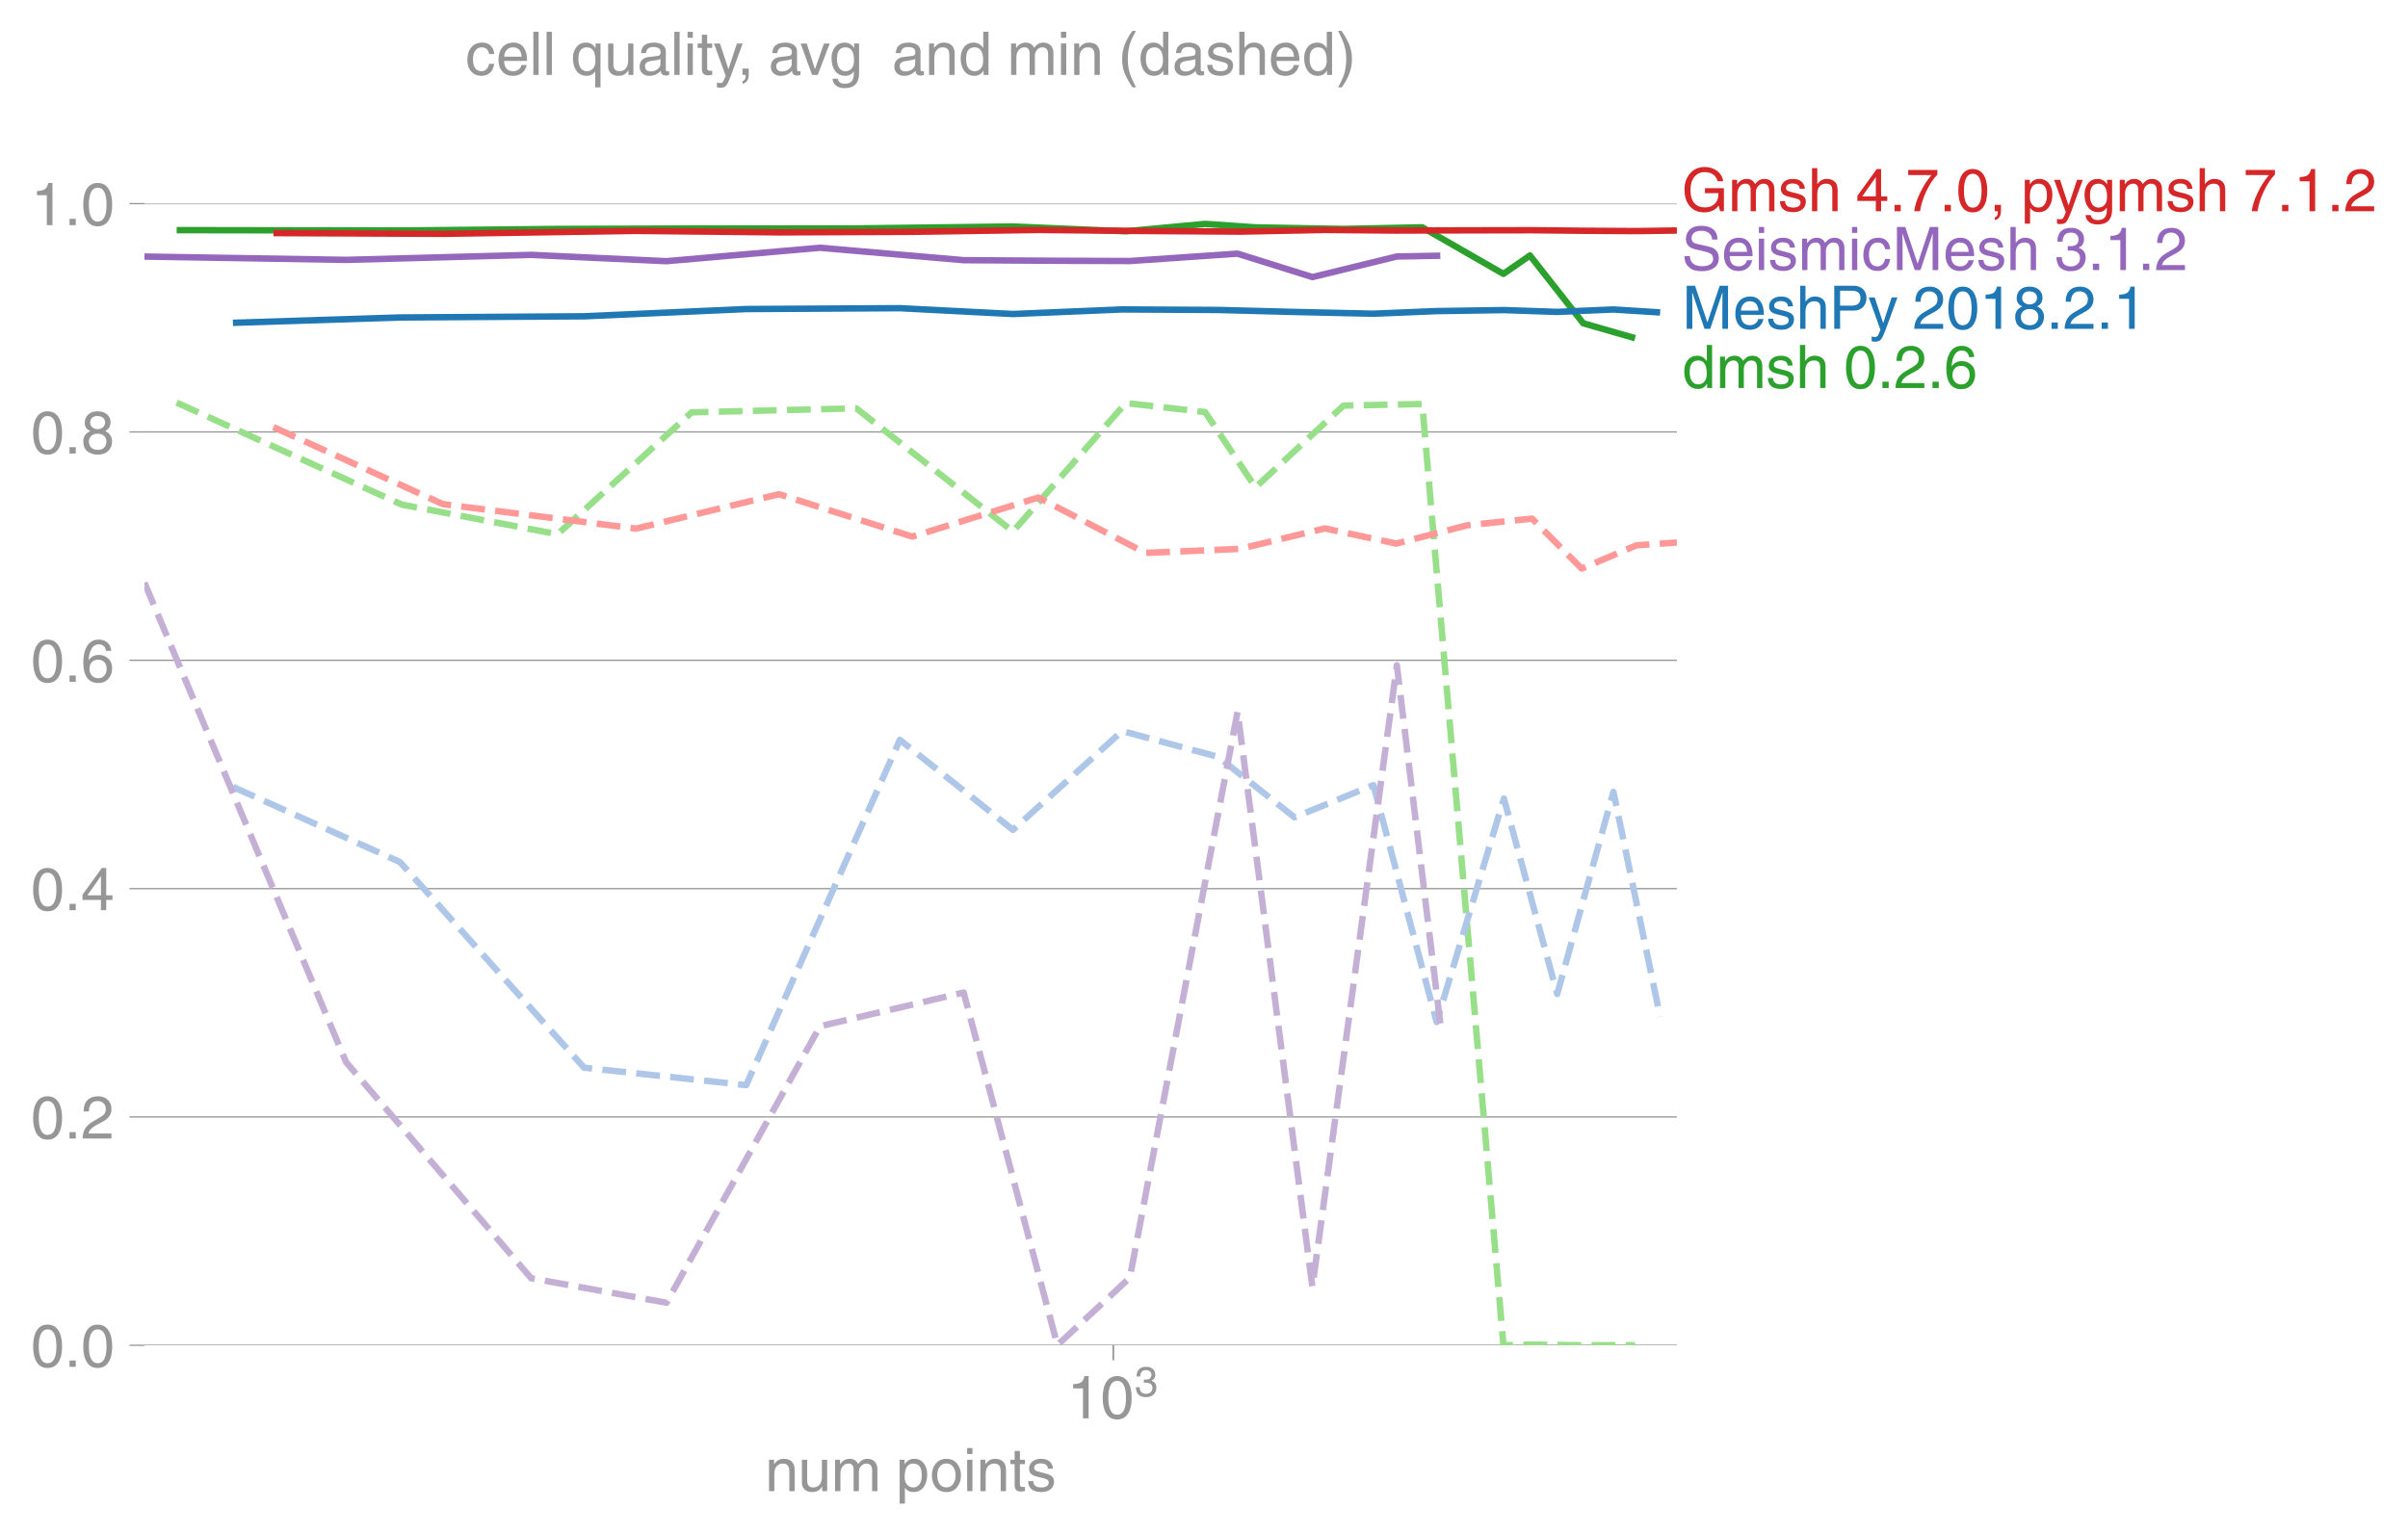
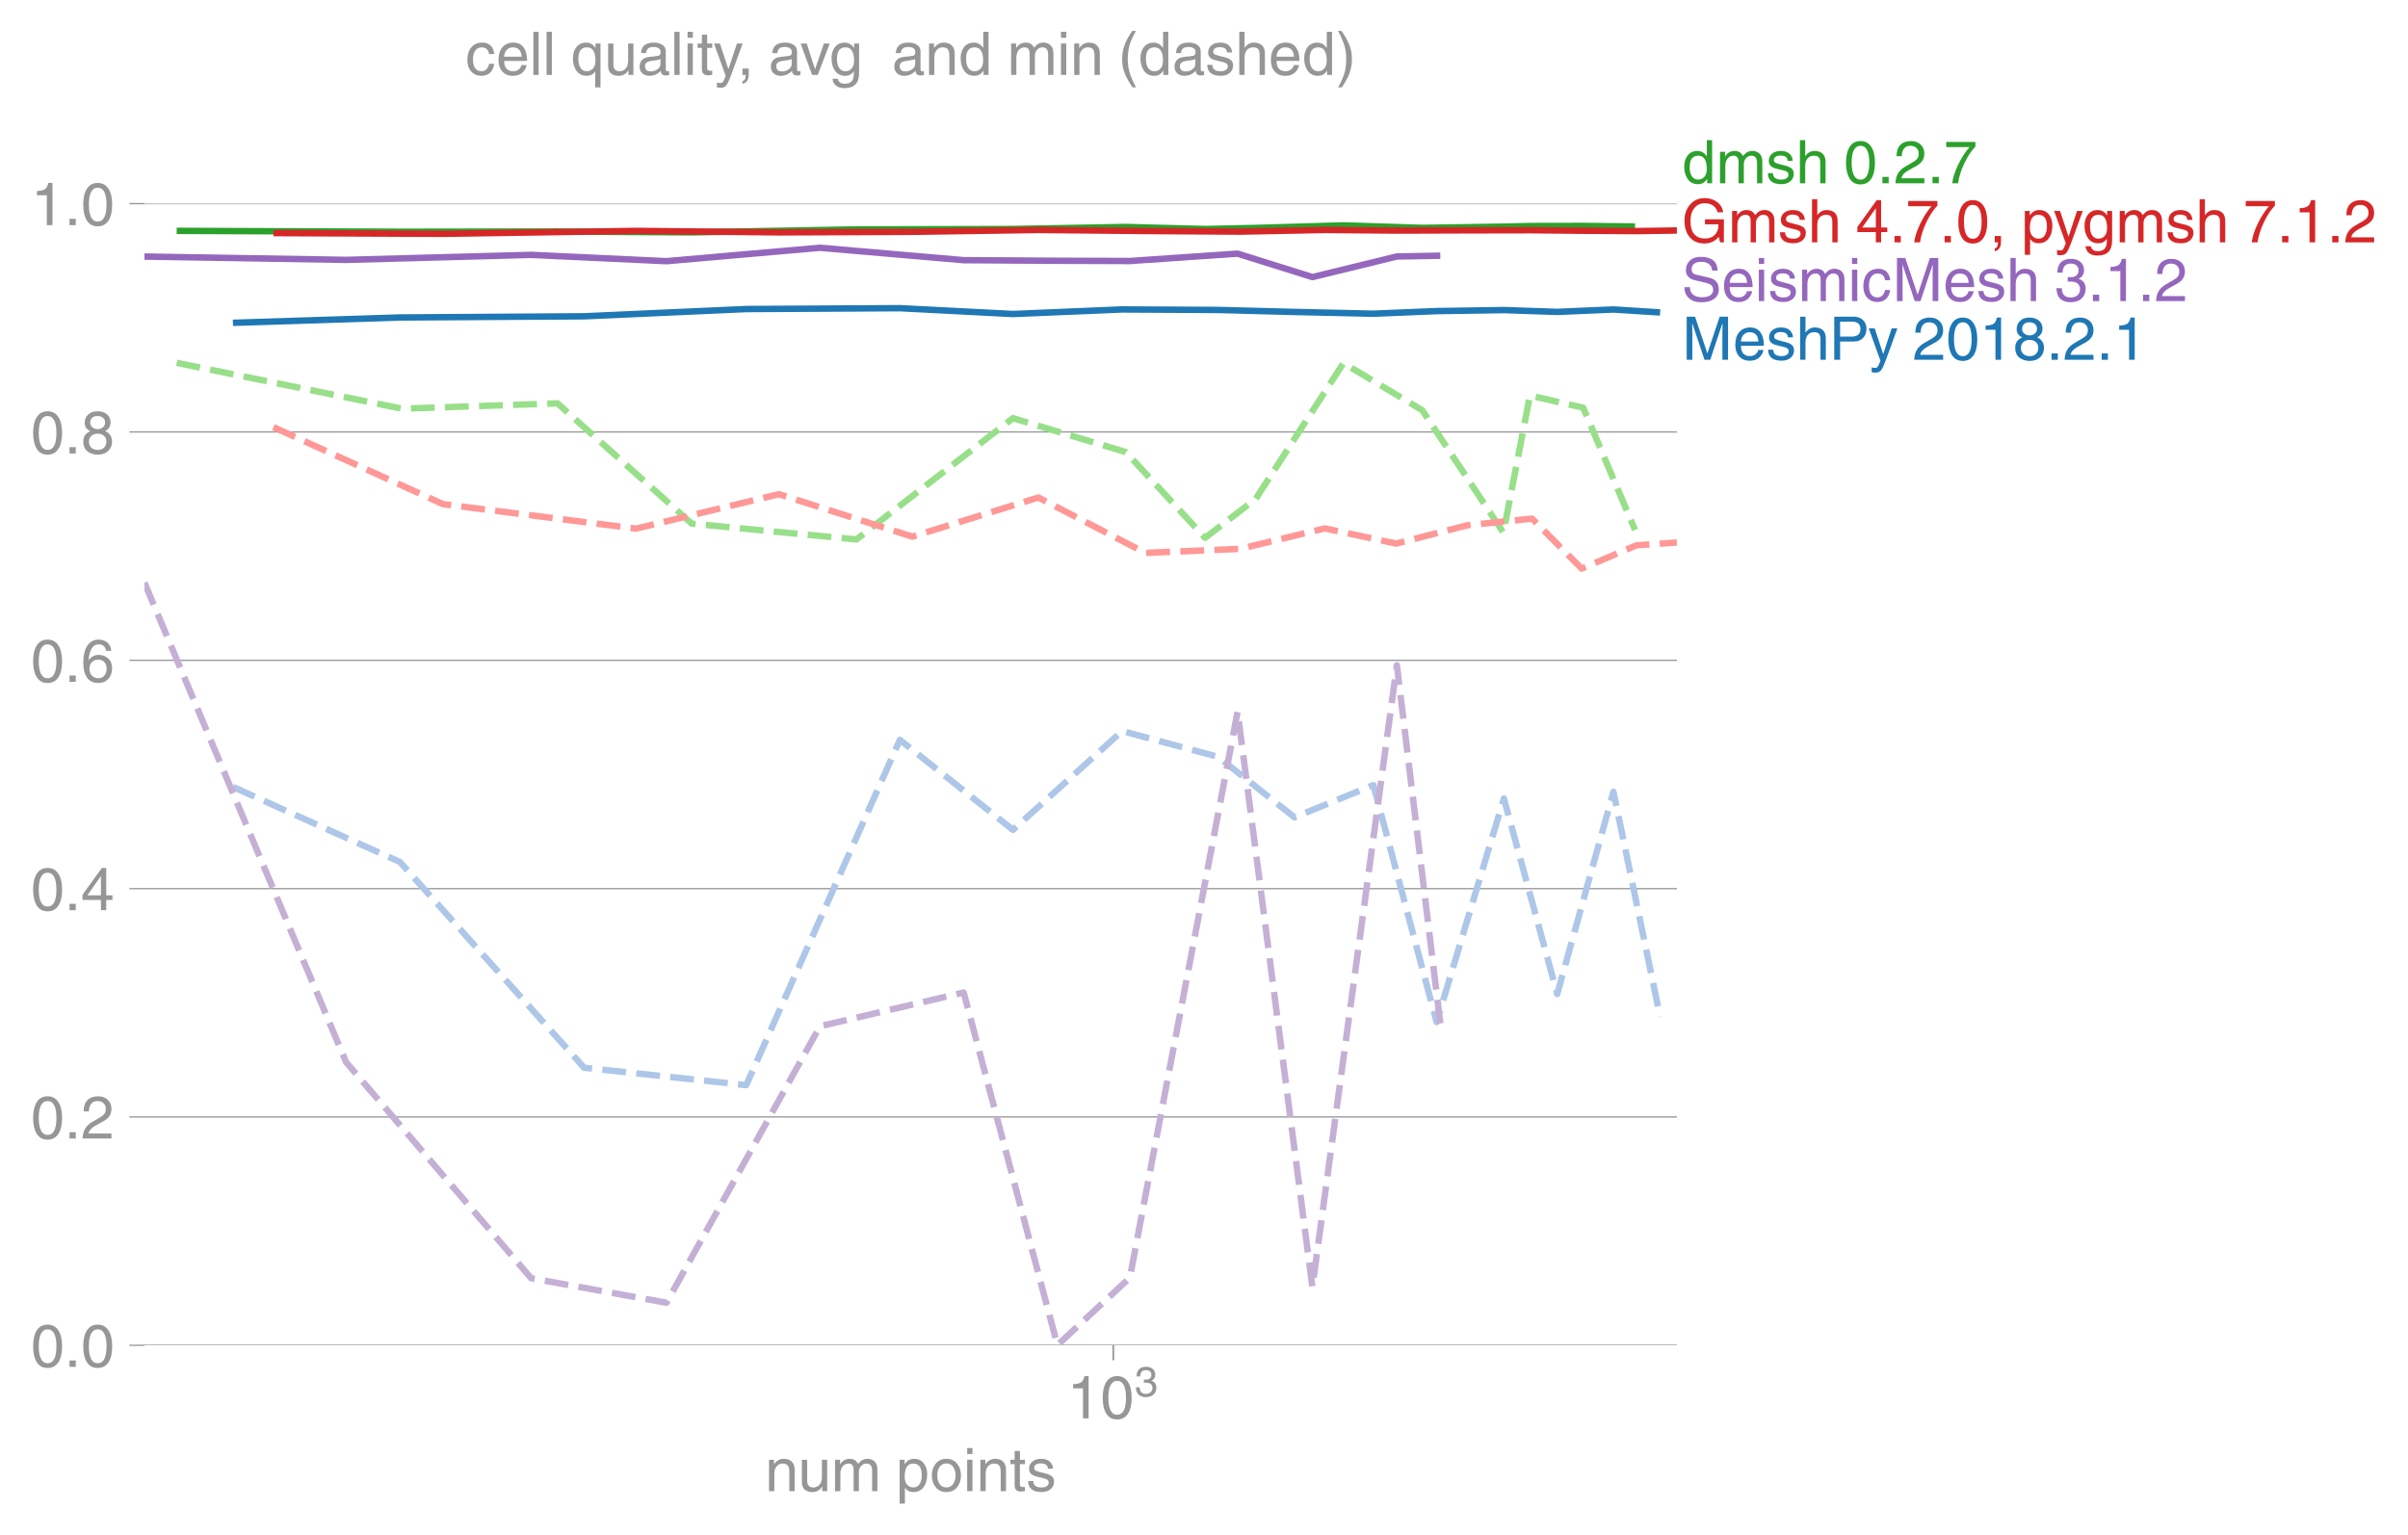
<svg xmlns="http://www.w3.org/2000/svg" xmlns:xlink="http://www.w3.org/1999/xlink" height="476.892" viewBox="0 0 561.156 357.669" width="748.208">
  <defs>
    <style>*{stroke-linecap:butt;stroke-linejoin:round}</style>
  </defs>
  <g id="figure_1">
    <path d="M0 357.67h561.156V0H0z" fill="none" id="patch_1" />
    <g id="axes_1">
      <path d="M33.66 313.574h357.12V47.462H33.66z" fill="none" id="patch_2" />
      <g id="matplotlib.axis_1">
        <g id="xtick_1">
          <g id="line2d_1">
            <defs>
-               <path d="M0 0v3.5" id="m462fd276e3" stroke="#969696" stroke-width=".4" />
-             </defs>
-             <use x="259.445" xlink:href="#m462fd276e3" y="313.574" fill="#969696" stroke="#969696" stroke-width=".4" />
+               <path d="M0 0v3.5" id="m136a9fd274" stroke="#969696" stroke-width=".4" />
+             </defs>
+             <use x="259.445" xlink:href="#m136a9fd274" y="313.574" fill="#969696" stroke="#969696" stroke-width=".4" />
          </g>
          <g transform="matrix(.14 0 0 -.14 248.665 330.623)" fill="#969696" id="text_1">
            <defs>
              <path d="M35.89 0h-9.374v49.906H10.109v6.985q8.594.28 12.782 2.75Q27.094 62.109 29 70.313h6.89z" id="HelveticaWorld-Regular-49" />
              <path d="M42.484 34.188q0 14.109-3.734 21.156-3.734 7.062-10.969 7.062-7.078 0-10.89-7.062-3.797-7.047-3.797-21.157 0-13.671 3.75-20.937Q20.609 6 27.78 6q7.235 0 10.969 7 3.734 7.016 3.734 21.188zm9.422 0q0-17.297-6.25-26.704-6.25-9.39-17.875-9.39-12.062 0-18.062 9.734-6 9.75-6 26.36 0 17.03 6.14 26.578 6.157 9.547 17.922 9.547 11.625 0 17.875-9.5t6.25-26.626z" id="HelveticaWorld-Regular-48" />
              <path d="M22.406 39.984q2.203-.187 4.594-.187 6.203 0 9.781 2.86 3.594 2.859 3.594 8.656 0 4.687-3.344 7.89-3.343 3.203-9.64 3.203-6.985 0-10.235-4.11-3.234-4.093-3.437-10.983h-8.64q0 10.984 5.765 16.984 5.765 6.016 16.937 6.016 9.922 0 15.828-5.11 5.907-5.094 5.907-13.39 0-10.704-9.032-14.5v-.204q11.72-4 11.72-16.406 0-9.906-6.595-16.265-6.593-6.344-18.703-6.344-9.906 0-16.312 5.203Q4.204 8.5 3.422 21.484H12.5q.203-8.109 4-11.797Q20.313 6 27.484 6q6.938 0 11.141 3.86 4.203 3.859 4.203 9.718 0 6.406-4.016 9.672-4 3.266-12.39 3.266-2 0-4.016-.094z" id="HelveticaWorld-Regular-51" />
            </defs>
            <use transform="translate(0 .173)" xlink:href="#HelveticaWorld-Regular-49" />
            <use transform="translate(55.615 .173)" xlink:href="#HelveticaWorld-Regular-48" />
            <use transform="matrix(.7 0 0 .7 112.146 36.781)" xlink:href="#HelveticaWorld-Regular-51" />
          </g>
        </g>
        <g transform="matrix(.14 0 0 -.14 178.293 347.57)" fill="#969696" id="text_2">
          <defs>
            <path d="M49.219 0h-8.844v32.172q0 7.422-2.594 10.578-2.578 3.156-8.578 3.156-5.906 0-9.875-4.5-3.953-4.484-3.953-12.89V0H6.594v52.297h8.297v-7.375h.203q6.203 8.89 15.812 8.89 8.89 0 13.594-4.718 4.719-4.703 4.719-13.5z" id="HelveticaWorld-Regular-110" />
            <path d="M6.11 52.297h8.78V17.578q0-5.765 2.61-8.625Q20.125 6.11 25 6.11q6.781 0 10.594 4.797 3.812 4.813 3.812 12.578v28.813h8.782V0H39.89v7.625l-.188.188q-4.984-9.329-16.61-9.329-7.515 0-12.25 4.094Q6.11 6.688 6.11 14.703z" id="HelveticaWorld-Regular-117" />
            <path d="M6.594 52.297h8.297v-7.375h.203q5.906 8.89 15.812 8.89 9.813 0 13.922-8.5 3.75 4.594 7.266 6.547 3.515 1.953 8.703 1.953 6.781 0 11.484-4.453Q77 44.922 77 36.187V0h-8.781v33.797q0 6.094-2.297 9.094-2.297 3.015-7.422 3.015-5.172 0-8.75-4.203-3.563-4.203-3.563-9.812V0h-8.78v36.188q0 4.53-2.11 7.124-2.094 2.594-6.094 2.594-6.297 0-10.062-4.687-3.766-4.688-3.766-12.703V0H6.594z" id="HelveticaWorld-Regular-109" />
            <path d="M14.984 23.688q0-8.407 4.094-13 4.11-4.579 10.219-4.579 6.687 0 10.39 5.438 3.72 5.453 3.72 14.765 0 10.22-3.563 14.907-3.563 4.687-10.735 4.687-6.984 0-10.562-5.5-3.563-5.5-3.563-16.718zm-8.39 28.609h8.297v-7.375h.203q5.61 8.89 15.625 8.89 10.11 0 15.937-7.359 5.828-7.344 5.828-18.766 0-12.796-5.953-21Q40.578-1.515 29.5-1.515q-9.094 0-13.922 7.032h-.203v-26.22H6.594z" id="HelveticaWorld-Regular-112" />
            <path d="M12.703 26.219q0-8.735 3.953-14.375 3.953-5.64 11.219-5.64 7.531 0 11.438 5.905 3.906 5.907 3.906 14.11 0 8.297-3.907 14.078-3.906 5.797-11.437 5.797-6.969 0-11.078-5.453-4.094-5.438-4.094-14.422zm-8.984 0q0 11.672 6.484 19.625 6.5 7.968 17.672 7.968 11.438 0 17.875-8.062 6.453-8.047 6.453-19.531 0-11.516-6.406-19.625-6.39-8.11-17.922-8.11-11.078 0-17.625 7.86-6.531 7.86-6.531 19.875z" id="HelveticaWorld-Regular-111" />
            <path d="M6.594 61.813v9.968h8.781v-9.969zM15.375 0H6.594v52.297h8.781z" id="HelveticaWorld-Regular-105" />
            <path d="M17.188 45.016V10.984q0-2 1.093-3.046 1.11-1.047 3.938-1.047h3.375V0Q20.797-.688 19-.688q-5.516 0-8.063 2.641-2.53 2.64-2.53 8.547v34.516H1.311v7.28h7.094v14.595h8.781V52.297h8.407v-7.281z" id="HelveticaWorld-Regular-116" />
            <path d="M36.078 37.406q-.187 4.688-3.344 6.735-3.14 2.047-9.047 2.047-4.296 0-7.359-1.907-3.047-1.89-3.047-5.468 0-2.829 1.797-4.172 1.813-1.344 7.828-2.86l8.688-2.187q7.906-2 11.297-5.11 3.406-3.093 3.406-8.656 0-7.719-5.64-12.531-5.641-4.813-15.063-4.813-11 0-16.64 4.563-5.626 4.578-5.735 13.75h8.5q.203-5.422 3.594-8.063 3.39-2.625 10.171-2.625 5.516 0 8.766 2.188 3.25 2.203 3.25 6.11 0 2.78-2.11 4.437-2.093 1.672-8.296 3.078l-10.203 2.5q-6.203 1.562-9.157 4.656-2.953 3.094-2.953 8.031 0 7.72 5.516 12.203 5.531 4.5 14.406 4.5 9.485 0 14.531-4.624 5.047-4.61 5.344-11.782z" id="HelveticaWorld-Regular-115" />
          </defs>
          <use xlink:href="#HelveticaWorld-Regular-110" />
          <use x="55.176" xlink:href="#HelveticaWorld-Regular-117" />
          <use x="109.961" xlink:href="#HelveticaWorld-Regular-109" />
          <use x="192.969" xlink:href="#HelveticaWorld-Regular-32" />
          <use x="217.383" xlink:href="#HelveticaWorld-Regular-112" />
          <use x="273.877" xlink:href="#HelveticaWorld-Regular-111" />
          <use x="329.785" xlink:href="#HelveticaWorld-Regular-105" />
          <use x="351.807" xlink:href="#HelveticaWorld-Regular-110" />
          <use x="406.982" xlink:href="#HelveticaWorld-Regular-116" />
          <use x="434.668" xlink:href="#HelveticaWorld-Regular-115" />
        </g>
      </g>
      <g id="matplotlib.axis_2">
        <g id="ytick_1">
-           <path clip-path="url(#p34ec6ad4a7)" d="M33.66 313.574h357.12" fill="none" stroke="#969696" stroke-linecap="square" stroke-width=".3" id="line2d_2" />
+           <path clip-path="url(#p285c9eb920)" d="M33.66 313.574h357.12" fill="none" stroke="#969696" stroke-linecap="square" stroke-width=".3" id="line2d_2" />
          <g id="line2d_3">
            <defs>
-               <path d="M0 0h-3.5" id="m137258bbb6" stroke="#969696" stroke-width=".3" />
-             </defs>
-             <use x="33.66" xlink:href="#m137258bbb6" y="313.574" fill="#969696" stroke="#969696" stroke-width=".3" />
+               <path d="M0 0h-3.5" id="meebd06eccc" stroke="#969696" stroke-width=".3" />
+             </defs>
+             <use x="33.66" xlink:href="#meebd06eccc" y="313.574" fill="#969696" stroke="#969696" stroke-width=".3" />
          </g>
          <g transform="matrix(.14 0 0 -.14 7.2 318.598)" fill="#969696" id="text_3">
            <defs>
              <path d="M19.094 0H8.687v10.594h10.407z" id="HelveticaWorld-Regular-46" />
            </defs>
            <use xlink:href="#HelveticaWorld-Regular-48" />
            <use x="55.615" xlink:href="#HelveticaWorld-Regular-46" />
            <use x="83.398" xlink:href="#HelveticaWorld-Regular-48" />
          </g>
        </g>
        <g id="ytick_2">
-           <path clip-path="url(#p34ec6ad4a7)" d="M33.66 260.351h357.12" fill="none" stroke="#969696" stroke-linecap="square" stroke-width=".3" id="line2d_4" />
-           <use x="33.66" xlink:href="#m137258bbb6" y="260.351" fill="#969696" stroke="#969696" stroke-width=".3" id="line2d_5" />
+           <path clip-path="url(#p285c9eb920)" d="M33.66 260.351h357.12" fill="none" stroke="#969696" stroke-linecap="square" stroke-width=".3" id="line2d_4" />
+           <use x="33.66" xlink:href="#meebd06eccc" y="260.351" fill="#969696" stroke="#969696" stroke-width=".3" id="line2d_5" />
          <g transform="matrix(.14 0 0 -.14 7.2 265.376)" fill="#969696" id="text_4">
            <defs>
              <path d="M4.39 45.125q0 12.39 6.391 18.781 6.406 6.407 17.938 6.407 9.656 0 15.812-5.86 6.157-5.86 6.157-15.14 0-7.22-3.547-12.188-3.532-4.953-10.422-8.703l-12.11-6.64Q13.922 15.921 12.5 8.296h38.188V0H2.593q.39 9.906 4.297 16.5 3.906 6.594 12.203 11.375l12.593 7.328q5.032 2.89 7.329 5.984 2.297 3.094 2.297 8.516 0 5.375-3.766 9.031-3.75 3.672-10.156 3.672-7.078 0-10.594-4.672-3.516-4.656-3.61-12.609z" id="HelveticaWorld-Regular-50" />
            </defs>
            <use xlink:href="#HelveticaWorld-Regular-48" />
            <use x="55.615" xlink:href="#HelveticaWorld-Regular-46" />
            <use x="83.398" xlink:href="#HelveticaWorld-Regular-50" />
          </g>
        </g>
        <g id="ytick_3">
-           <path clip-path="url(#p34ec6ad4a7)" d="M33.66 207.129h357.12" fill="none" stroke="#969696" stroke-linecap="square" stroke-width=".3" id="line2d_6" />
-           <use x="33.66" xlink:href="#m137258bbb6" y="207.129" fill="#969696" stroke="#969696" stroke-width=".3" id="line2d_7" />
+           <path clip-path="url(#p285c9eb920)" d="M33.66 207.129h357.12" fill="none" stroke="#969696" stroke-linecap="square" stroke-width=".3" id="line2d_6" />
+           <use x="33.66" xlink:href="#meebd06eccc" y="207.129" fill="#969696" stroke="#969696" stroke-width=".3" id="line2d_7" />
          <g transform="matrix(.14 0 0 -.14 7.2 212.153)" fill="#969696" id="text_5">
            <defs>
              <path d="M10.594 24.703h22.61v31.89h-.188zM42 17.093V0h-8.797v17.094H2.484v8.593L34.72 70.314H42v-45.61h10.297v-7.61z" id="HelveticaWorld-Regular-52" />
            </defs>
            <use xlink:href="#HelveticaWorld-Regular-48" />
            <use x="55.615" xlink:href="#HelveticaWorld-Regular-46" />
            <use x="83.398" xlink:href="#HelveticaWorld-Regular-52" />
          </g>
        </g>
        <g id="ytick_4">
-           <path clip-path="url(#p34ec6ad4a7)" d="M33.66 153.906h357.12" fill="none" stroke="#969696" stroke-linecap="square" stroke-width=".3" id="line2d_8" />
-           <use x="33.66" xlink:href="#m137258bbb6" y="153.906" fill="#969696" stroke="#969696" stroke-width=".3" id="line2d_9" />
+           <path clip-path="url(#p285c9eb920)" d="M33.66 153.906h357.12" fill="none" stroke="#969696" stroke-linecap="square" stroke-width=".3" id="line2d_8" />
+           <use x="33.66" xlink:href="#meebd06eccc" y="153.906" fill="#969696" stroke="#969696" stroke-width=".3" id="line2d_9" />
          <g transform="matrix(.14 0 0 -.14 7.2 158.931)" fill="#969696" id="text_6">
            <defs>
              <path d="M14.11 21.578q0-6.875 4.093-11.234Q22.313 6 28.906 6q6.297 0 10.032 4.438 3.734 4.453 3.734 11.687 0 6.297-3.688 10.547-3.687 4.25-10.468 4.25-6.594 0-10.5-4.156-3.907-4.157-3.907-11.188zM41.702 51.61q-.984 5.375-3.984 8.078-3 2.72-8.125 2.72-8.11 0-12.36-7.923-4.25-7.906-4.343-18.109l.203-.188q5.61 8.641 16.687 8.641 8.844 0 15.438-5.86 6.593-5.859 6.593-16.452 0-10.5-6.25-17.47-6.25-6.952-16.843-6.952-12.219 0-18.563 8.687-6.344 8.703-6.344 25.938 0 16.593 6.485 27.093 6.5 10.5 19.484 10.5 8.407 0 14.219-5.015 5.813-5 6.297-13.688z" id="HelveticaWorld-Regular-54" />
            </defs>
            <use xlink:href="#HelveticaWorld-Regular-48" />
            <use x="55.615" xlink:href="#HelveticaWorld-Regular-46" />
            <use x="83.398" xlink:href="#HelveticaWorld-Regular-54" />
          </g>
        </g>
        <g id="ytick_5">
-           <path clip-path="url(#p34ec6ad4a7)" d="M33.66 100.684h357.12" fill="none" stroke="#969696" stroke-linecap="square" stroke-width=".3" id="line2d_10" />
-           <use x="33.66" xlink:href="#m137258bbb6" y="100.684" fill="#969696" stroke="#969696" stroke-width=".3" id="line2d_11" />
+           <path clip-path="url(#p285c9eb920)" d="M33.66 100.684h357.12" fill="none" stroke="#969696" stroke-linecap="square" stroke-width=".3" id="line2d_10" />
+           <use x="33.66" xlink:href="#meebd06eccc" y="100.684" fill="#969696" stroke="#969696" stroke-width=".3" id="line2d_11" />
          <g transform="matrix(.14 0 0 -.14 7.2 105.709)" fill="#969696" id="text_7">
            <defs>
              <path d="M27.594 40.578q5.422 0 8.953 3.094 3.547 3.11 3.547 8.234 0 4.594-3.407 7.547-3.39 2.953-9.687 2.953-5.61 0-8.672-3.11-3.047-3.093-3.047-7.874 0-5.125 3.813-7.984 3.812-2.86 8.5-2.86zm.093-7.562q-6.78 0-10.64-3.766-3.86-3.766-3.86-9.234 0-6.297 3.907-10.157Q21 6 28.219 6q6.406 0 10.234 3.86 3.828 3.859 3.828 10.265 0 5.469-3.828 9.172-3.828 3.719-10.766 3.719zM49.22 52.203q0-10.594-9.032-14.797 6.204-2.781 8.86-7.36 2.656-4.562 2.656-9.733 0-10.016-6.453-16.125-6.438-6.094-17.375-6.094-9.563 0-16.813 5.25-7.25 5.25-7.25 17.062 0 11.922 11.907 16.907-9.516 3.796-9.516 13.671 0 8.297 5.64 13.813 5.641 5.516 15.641 5.516 10.016 0 15.875-5.204 5.86-5.203 5.86-12.906z" id="HelveticaWorld-Regular-56" />
            </defs>
            <use xlink:href="#HelveticaWorld-Regular-48" />
            <use x="55.615" xlink:href="#HelveticaWorld-Regular-46" />
            <use x="83.398" xlink:href="#HelveticaWorld-Regular-56" />
          </g>
        </g>
        <g id="ytick_6">
-           <path clip-path="url(#p34ec6ad4a7)" d="M33.66 47.462h357.12" fill="none" stroke="#969696" stroke-linecap="square" stroke-width=".3" id="line2d_12" />
-           <use x="33.66" xlink:href="#m137258bbb6" y="47.462" fill="#969696" stroke="#969696" stroke-width=".3" id="line2d_13" />
+           <path clip-path="url(#p285c9eb920)" d="M33.66 47.462h357.12" fill="none" stroke="#969696" stroke-linecap="square" stroke-width=".3" id="line2d_12" />
+           <use x="33.66" xlink:href="#meebd06eccc" y="47.462" fill="#969696" stroke="#969696" stroke-width=".3" id="line2d_13" />
          <g transform="matrix(.14 0 0 -.14 7.2 52.486)" fill="#969696" id="text_8">
            <use xlink:href="#HelveticaWorld-Regular-49" />
            <use x="55.615" xlink:href="#HelveticaWorld-Regular-46" />
            <use x="83.398" xlink:href="#HelveticaWorld-Regular-48" />
          </g>
        </g>
      </g>
-       <path clip-path="url(#p34ec6ad4a7)" d="M41.17 53.64l52.494.087 36.265-.362 31.26-.1 38.371-.023 36.494-.45 26.293 1.124 18.487-1.728 11.747.805 20.492.374 18.365-.388L350.35 63.84l6.186-4.285 12.41 15.797 12.085 3.478" fill="none" stroke="#2ca02c" stroke-linecap="square" stroke-width="1.5" id="line2d_14" />
-       <path clip-path="url(#p34ec6ad4a7)" d="M41.17 93.842l52.494 23.788 36.265 6.9 31.26-28.417 38.371-.932 36.494 28.707 26.293-29.941 18.487 2.094 11.747 17.562 20.492-19.053 18.365-.382 18.912 219.403 6.186-.153 12.41.143 12.085.008" fill="none" stroke="#98df8a" stroke-dasharray="5.55,2.4" stroke-width="1.5" id="line2d_15" />
-       <path clip-path="url(#p34ec6ad4a7)" d="M54.28 75.245l38.909-1.247 42.928-.272 37.774-1.69 35.816-.201 26.347 1.359 25.454-1.067 22.37.12 17.784.465 18.392.41 14.735-.61 15.677-.235 12.432.423 13.092-.562 10.88.69" fill="none" stroke="#1f77b4" stroke-linecap="square" stroke-width="1.5" id="line2d_16" />
-       <path clip-path="url(#p34ec6ad4a7)" d="M54.28 183.411l38.909 17.504 42.928 47.952 37.774 4.066 35.816-80.485 26.347 20.983 25.454-23.03 22.37 6.013 17.784 14.096 18.392-7.517 14.735 55.246 15.677-52.116 12.432 45.568 13.092-47.121 10.88 52.403" fill="none" stroke="#aec7e8" stroke-dasharray="5.55,2.4" stroke-width="1.5" id="line2d_17" />
-       <path clip-path="url(#p34ec6ad4a7)" d="M63.722 54.33l39.517.173 44.997-.684 33.29.346 31.086-.129 29.37-.436 24.94.245 22.06.143 19.752-.39 16.646.146 16.598-.053 15.055-.027 11.562.12 12.753.08 9.432-.134" fill="none" stroke="#d62728" stroke-linecap="square" stroke-width="1.5" id="line2d_18" />
-       <path clip-path="url(#p34ec6ad4a7)" d="M63.722 99.56l39.517 17.953 44.997 5.7 33.29-8.02 31.086 9.887 29.37-9.115 24.94 12.912 22.06-.941 19.752-4.768 16.646 3.533 16.598-4.27 15.055-1.544 11.562 11.645 12.753-5.416 9.432-.665" fill="none" stroke="#ff9896" stroke-dasharray="5.55,2.4" stroke-width="1.5" id="line2d_19" />
-       <path clip-path="url(#p34ec6ad4a7)" d="M33.66 59.8l47.006.774 43.116-1.166 31.533 1.472 35.774-3.128 33.48 2.892 21.848.138 16.882.058 25.104-1.719 17.434 5.465 19.685-4.802 10.124-.18" fill="none" stroke="#9467bd" stroke-linecap="square" stroke-width="1.5" id="line2d_20" />
-       <path clip-path="url(#p34ec6ad4a7)" d="M33.66 135.805l47.006 111.8 43.116 50.343 31.533 5.704 35.774-64.445 33.48-7.859 21.848 82.182 16.882-15.715 25.104-131.934 17.434 134.106 19.685-144.926 10.124 83.53" fill="none" stroke="#c5b0d5" stroke-dasharray="5.55,2.4" stroke-width="1.5" id="line2d_21" />
-       <g transform="matrix(.14 0 0 -.14 391.932 90.45)" fill="#2ca02c" id="text_9">
+       <path clip-path="url(#p285c9eb920)" d="M41.17 53.811l52.494.211 36.265-.054 31.26.195 38.371-.692 36.494-.088 26.293-.483 18.487.488 11.747-.26 20.492-.596 18.365.585 18.912-.29 6.186-.141 12.41-.023 12.085.13" fill="none" stroke="#2ca02c" stroke-linecap="square" stroke-width="1.5" id="line2d_14" />
+       <path clip-path="url(#p285c9eb920)" d="M41.17 84.57l52.494 10.691 36.265-1.242 31.26 28.027 38.371 3.694 36.494-28.276 26.293 7.905 18.487 19.981 11.747-9 20.492-31.722 18.365 10.99 18.912 28.555 6.186-31.982 12.41 2.838 12.085 28.504" fill="none" stroke="#98df8a" stroke-dasharray="5.55,2.4" stroke-width="1.5" id="line2d_15" />
+       <path clip-path="url(#p285c9eb920)" d="M54.28 75.245l38.909-1.247 42.928-.272 37.774-1.69 35.816-.201 26.347 1.359 25.454-1.067 22.37.12 17.784.465 18.392.41 14.735-.61 15.677-.235 12.432.423 13.092-.562 10.88.69" fill="none" stroke="#1f77b4" stroke-linecap="square" stroke-width="1.5" id="line2d_16" />
+       <path clip-path="url(#p285c9eb920)" d="M54.28 183.411l38.909 17.504 42.928 47.952 37.774 4.066 35.816-80.485 26.347 20.983 25.454-23.03 22.37 6.013 17.784 14.096 18.392-7.517 14.735 55.246 15.677-52.116 12.432 45.568 13.092-47.121 10.88 52.403" fill="none" stroke="#aec7e8" stroke-dasharray="5.55,2.4" stroke-width="1.5" id="line2d_17" />
+       <path clip-path="url(#p285c9eb920)" d="M63.722 54.33l39.517.173 44.997-.684 33.29.346 31.086-.129 29.37-.436 24.94.245 22.06.143 19.752-.39 16.646.146 16.598-.053 15.055-.027 11.562.12 12.753.08 9.432-.134" fill="none" stroke="#d62728" stroke-linecap="square" stroke-width="1.5" id="line2d_18" />
+       <path clip-path="url(#p285c9eb920)" d="M63.722 99.56l39.517 17.953 44.997 5.7 33.29-8.02 31.086 9.887 29.37-9.115 24.94 12.912 22.06-.941 19.752-4.768 16.646 3.533 16.598-4.27 15.055-1.544 11.562 11.645 12.753-5.416 9.432-.665" fill="none" stroke="#ff9896" stroke-dasharray="5.55,2.4" stroke-width="1.5" id="line2d_19" />
+       <path clip-path="url(#p285c9eb920)" d="M33.66 59.8l47.006.774 43.116-1.166 31.533 1.472 35.774-3.128 33.48 2.892 21.848.138 16.882.058 25.104-1.719 17.434 5.465 19.685-4.802 10.124-.18" fill="none" stroke="#9467bd" stroke-linecap="square" stroke-width="1.5" id="line2d_20" />
+       <path clip-path="url(#p285c9eb920)" d="M33.66 135.805l47.006 111.8 43.116 50.343 31.533 5.704 35.774-64.445 33.48-7.859 21.848 82.182 16.882-15.715 25.104-131.934 17.434 134.106 19.685-144.926 10.124 83.53" fill="none" stroke="#c5b0d5" stroke-dasharray="5.55,2.4" stroke-width="1.5" id="line2d_21" />
+       <g transform="matrix(.14 0 0 -.14 391.932 42.718)" fill="#2ca02c" id="text_9">
        <defs>
          <path d="M13.094 26.313q0-9.704 3.844-14.954 3.859-5.25 10.265-5.25 6.094 0 10.188 4.485 4.109 4.5 4.109 13.094 0 11.03-3.5 16.625-3.484 5.593-10.61 5.593-6.78 0-10.546-4.453-3.75-4.437-3.75-15.14zM50.39 0h-8.297v7.172h-.203q-4.97-8.688-15.078-8.688-10.891 0-16.86 8.297Q4 15.094 4 27.688q0 11.625 5.906 18.875 5.922 7.25 15.875 7.25 9.813 0 15.625-8.891l.203.594V71.78h8.782z" id="HelveticaWorld-Regular-100" />
          <path d="M49.219 0h-8.844v34.188q0 6.296-2.438 9-2.437 2.718-7.953 2.718-6.797 0-10.703-4.406-3.906-4.39-3.906-12.984V0H6.594v71.781h8.781V45.312h.203q6 8.5 15.328 8.5 8.594 0 13.453-4.5 4.86-4.484 4.86-13.718z" id="HelveticaWorld-Regular-104" />
+           <path d="M3.719 68.797h48.578v-7.719Q42.28 50.875 33.984 33.484 25.687 16.11 23.391 0h-9.672q1.469 13.281 9.719 30.531 8.25 17.266 18.953 29.672H3.719z" id="HelveticaWorld-Regular-55" />
        </defs>
        <use xlink:href="#HelveticaWorld-Regular-100" />
        <use x="56.982" xlink:href="#HelveticaWorld-Regular-109" />
        <use x="139.99" xlink:href="#HelveticaWorld-Regular-115" />
        <use x="189.99" xlink:href="#HelveticaWorld-Regular-104" />
        <use x="245.166" xlink:href="#HelveticaWorld-Regular-32" />
        <use x="269.58" xlink:href="#HelveticaWorld-Regular-48" />
        <use x="325.195" xlink:href="#HelveticaWorld-Regular-46" />
        <use x="352.979" xlink:href="#HelveticaWorld-Regular-50" />
        <use x="408.594" xlink:href="#HelveticaWorld-Regular-46" />
-         <use x="436.377" xlink:href="#HelveticaWorld-Regular-54" />
-       </g>
-       <g transform="matrix(.14 0 0 -.14 391.932 76.65)" fill="#1f77b4" id="text_10">
+         <use x="436.377" xlink:href="#HelveticaWorld-Regular-55" />
+       </g>
+       <g transform="matrix(.14 0 0 -.14 391.932 83.862)" fill="#1f77b4" id="text_10">
        <defs>
          <path d="M67.484 0v42.39q0 .829.094 8.126t.094 9.78h-.281L47.312 0h-9.609L17.578 60.203h-.297q0-3.61.094-10.297.11-6.687.11-7.515V0H8.108v71.781h13.86L42.39 11.078h.28l20.313 60.703h13.922V0z" id="HelveticaWorld-Regular-77" />
          <path d="M42.484 30.328q-.687 8.485-4.5 12.031-3.797 3.547-10.109 3.547-6.39 0-10.328-4.5-3.922-4.484-4.172-11.078zm8.391-13.922q-1.453-8.11-7.953-13.422-5.719-4.5-15.047-4.593-10.984.093-17.438 7.203Q4 12.704 4 24.704q0 13.78 6.64 21.437 6.641 7.672 18.47 7.672 10.593 0 16.546-7.922 5.953-7.907 5.953-22.594H13.375q0-8.203 3.813-12.703Q21 6.109 28.608 6.109q5.375 0 9.235 3.235 3.86 3.25 4.25 7.062z" id="HelveticaWorld-Regular-101" />
          <path d="M17.828 38.625H37.11q7.282 0 10.938 3.188 3.656 3.203 3.656 9.703 0 5.812-3.516 8.89-3.515 3.078-10.687 3.078H17.828zm0-38.625H8.11v71.781h32.266q9.625 0 15.484-5.594 5.86-5.593 5.86-14.578 0-9.328-5.672-15.312-5.656-5.969-15.672-5.969H17.828z" id="HelveticaWorld-Regular-80" />
          <path d="M39.016 52.297h9.562L29.891.984q-.5-1.375-.985-2.593-4.25-11.329-7.328-15.547-3.078-4.235-9.953-4.235-3.61 0-5.906.782v8.015q2.484-.89 5.468-.89 3.22 0 4.704 2.03 1.5 2.032 4.421 9.938L.875 52.297h9.922L24.812 9.719H25z" id="HelveticaWorld-Regular-121" />
        </defs>
        <use xlink:href="#HelveticaWorld-Regular-77" />
        <use x="85.01" xlink:href="#HelveticaWorld-Regular-101" />
        <use x="140.43" xlink:href="#HelveticaWorld-Regular-115" />
        <use x="190.43" xlink:href="#HelveticaWorld-Regular-104" />
        <use x="245.605" xlink:href="#HelveticaWorld-Regular-80" />
        <use x="310.254" xlink:href="#HelveticaWorld-Regular-121" />
        <use x="359.863" xlink:href="#HelveticaWorld-Regular-32" />
        <use x="384.277" xlink:href="#HelveticaWorld-Regular-50" />
        <use x="439.893" xlink:href="#HelveticaWorld-Regular-48" />
        <use x="495.508" xlink:href="#HelveticaWorld-Regular-49" />
        <use x="551.123" xlink:href="#HelveticaWorld-Regular-56" />
        <use x="606.738" xlink:href="#HelveticaWorld-Regular-46" />
        <use x="634.521" xlink:href="#HelveticaWorld-Regular-50" />
        <use x="690.137" xlink:href="#HelveticaWorld-Regular-46" />
        <use x="717.92" xlink:href="#HelveticaWorld-Regular-49" />
      </g>
-       <g transform="matrix(.14 0 0 -.14 391.932 49.238)" fill="#d62728" id="text_11">
+       <g transform="matrix(.14 0 0 -.14 391.932 56.49)" fill="#d62728" id="text_11">
        <defs>
          <path d="M38.484 38.375h31.532V0h-6.297l-2.344 9.281Q56.781 3.421 50.578.75q-6.187-2.656-12.875-2.656-10.797 0-18.047 4.703-7.25 4.719-11.265 13.015-4 8.313-4 20.72 0 15.468 9.203 26.312 9.203 10.843 24.781 10.843 11.625 0 20.313-6.5Q67.39 60.688 68.796 50h-9.375q-1.703 7.078-7.219 11.078-5.516 4.016-14.312 4.016-10.594 0-17.047-7.985-6.438-7.984-6.438-21.125 0-15.28 6.39-22.437Q27.204 6.39 38.282 6.39q7.235 0 12.235 2.859 5 2.86 7.687 7.766 2.688 4.906 2.688 13.062H38.484z" id="HelveticaWorld-Regular-71" />
-           <path d="M3.719 68.797h48.578v-7.719Q42.28 50.875 33.984 33.484 25.687 16.11 23.391 0h-9.672q1.469 13.281 9.719 30.531 8.25 17.266 18.953 29.672H3.719z" id="HelveticaWorld-Regular-55" />
          <path d="M8.688 10.594h10.406V.78q0-7.422-3.078-11.172-3.078-3.765-7.328-4.312v4.594Q14.015-9.422 14.015 0H8.687z" id="HelveticaWorld-Regular-44" />
          <path d="M12.984 26.313q0-9.61 3.813-14.907Q20.609 6.11 27.094 6.11q6.312 0 10.312 4.579 4 4.593 4 13 0 11.03-3.5 16.625-3.484 5.593-10.61 5.593-7.171 0-10.75-4.765-3.562-4.766-3.562-14.828zM49.812 2.983q0-12.609-6.062-18.797-6.047-6.203-18.266-6.203-8.78 0-13.984 4.047Q6.297-13.922 5.516-6.39h8.796q.672-3.812 3.532-6.062 2.86-2.25 8.281-2.25 7.375 0 11.125 3.969 3.766 3.953 3.766 12.828v3.719h-.188q-4.937-7.329-13.922-7.329-11.187 0-17.093 8.25-5.907 8.25-5.907 20.953 0 11.625 5.953 18.875 5.97 7.25 15.829 7.25 9.906 0 15.625-8.89h.187v7.375h8.313z" id="HelveticaWorld-Regular-103" />
        </defs>
        <use xlink:href="#HelveticaWorld-Regular-71" />
        <use x="77.1" xlink:href="#HelveticaWorld-Regular-109" />
        <use x="160.107" xlink:href="#HelveticaWorld-Regular-115" />
        <use x="210.107" xlink:href="#HelveticaWorld-Regular-104" />
        <use x="265.283" xlink:href="#HelveticaWorld-Regular-32" />
        <use x="289.697" xlink:href="#HelveticaWorld-Regular-52" />
        <use x="345.313" xlink:href="#HelveticaWorld-Regular-46" />
        <use x="373.096" xlink:href="#HelveticaWorld-Regular-55" />
        <use x="428.711" xlink:href="#HelveticaWorld-Regular-46" />
        <use x="456.494" xlink:href="#HelveticaWorld-Regular-48" />
        <use x="512.109" xlink:href="#HelveticaWorld-Regular-44" />
        <use x="539.893" xlink:href="#HelveticaWorld-Regular-32" />
        <use x="564.307" xlink:href="#HelveticaWorld-Regular-112" />
        <use x="618.801" xlink:href="#HelveticaWorld-Regular-121" />
        <use x="666.41" xlink:href="#HelveticaWorld-Regular-103" />
        <use x="722.318" xlink:href="#HelveticaWorld-Regular-109" />
        <use x="805.326" xlink:href="#HelveticaWorld-Regular-115" />
        <use x="855.326" xlink:href="#HelveticaWorld-Regular-104" />
        <use x="910.502" xlink:href="#HelveticaWorld-Regular-32" />
        <use x="934.916" xlink:href="#HelveticaWorld-Regular-55" />
        <use x="990.531" xlink:href="#HelveticaWorld-Regular-46" />
        <use x="1018.314" xlink:href="#HelveticaWorld-Regular-49" />
        <use x="1073.93" xlink:href="#HelveticaWorld-Regular-46" />
        <use x="1101.713" xlink:href="#HelveticaWorld-Regular-50" />
      </g>
-       <g transform="matrix(.14 0 0 -.14 391.932 62.948)" fill="#9467bd" id="text_12">
+       <g transform="matrix(.14 0 0 -.14 391.932 70.18)" fill="#9467bd" id="text_12">
        <defs>
          <path d="M50.39 50.781q-.296 6.844-5.109 10.719-4.797 3.875-12.656 3.875-7.922 0-12.172-3.25-4.234-3.234-4.234-9.344 0-3.265 1.843-5.61 1.86-2.343 6.641-3.468l20.516-4.687q8.297-1.813 12.297-6.875 4.015-5.047 4.015-12.313 0-10.64-7.812-16.187-7.813-5.547-20.313-5.547-9.531 0-15.031 2.437-5.484 2.453-9.734 7.766-4.25 5.328-4.25 14.89h9.093q0-8 5.313-12.406 5.328-4.39 14.5-4.39 8.89 0 13.844 3.156 4.953 3.156 4.953 8.953 0 5.281-2.953 7.89Q46.188 29 37.594 31l-15.469 3.625q-7.719 1.75-11.531 6.125Q6.78 45.125 6.78 51.516q0 9.672 6.516 15.922 6.531 6.25 18.203 6.25 13.172 0 20.328-5.5 7.156-5.485 7.688-17.407z" id="HelveticaWorld-Regular-83" />
          <path d="M39.594 34.719q-1.89 11.187-12.39 11.187-6.5 0-10.454-5.203-3.953-5.203-3.953-14.484 0-10.11 3.656-15.11 3.672-5 10.64-5 4.688 0 8.11 3.438 3.422 3.437 4.39 8.953h8.5q-1.312-9.703-6.859-14.86-5.547-5.156-14.328-5.156-10.297 0-16.89 7.047-6.594 7.063-6.594 19.172 0 13.281 6.594 21.188 6.593 7.922 18.5 7.922 8.687 0 13.843-5.204 5.157-5.203 5.735-13.89z" id="HelveticaWorld-Regular-99" />
        </defs>
        <use xlink:href="#HelveticaWorld-Regular-83" />
        <use x="66.211" xlink:href="#HelveticaWorld-Regular-101" />
        <use x="121.631" xlink:href="#HelveticaWorld-Regular-105" />
        <use x="143.652" xlink:href="#HelveticaWorld-Regular-115" />
        <use x="193.652" xlink:href="#HelveticaWorld-Regular-109" />
        <use x="276.66" xlink:href="#HelveticaWorld-Regular-105" />
        <use x="298.682" xlink:href="#HelveticaWorld-Regular-99" />
        <use x="349.951" xlink:href="#HelveticaWorld-Regular-77" />
        <use x="434.961" xlink:href="#HelveticaWorld-Regular-101" />
        <use x="490.381" xlink:href="#HelveticaWorld-Regular-115" />
        <use x="540.381" xlink:href="#HelveticaWorld-Regular-104" />
        <use x="595.557" xlink:href="#HelveticaWorld-Regular-32" />
        <use x="619.971" xlink:href="#HelveticaWorld-Regular-51" />
        <use x="675.586" xlink:href="#HelveticaWorld-Regular-46" />
        <use x="703.369" xlink:href="#HelveticaWorld-Regular-49" />
        <use x="758.984" xlink:href="#HelveticaWorld-Regular-46" />
        <use x="786.768" xlink:href="#HelveticaWorld-Regular-50" />
      </g>
      <g transform="matrix(.14 0 0 -.14 108.433 17.462)" fill="#969696" id="text_13">
        <defs>
          <path d="M15.375 0H6.594v71.781h8.781z" id="HelveticaWorld-Regular-108" />
          <path d="M41.5 23.688q0 11.125-3.5 16.671-3.484 5.547-10.61 5.547-6.874 0-10.593-4.5-3.703-4.484-3.703-15.093 0-9.422 3.75-14.813 3.765-5.39 10.36-5.39 5.812 0 10.046 4.39 4.25 4.39 4.25 13.188zm8.406-44.391H41.11V5.516h-.187Q35.89-1.516 27-1.516q-10.984 0-17 8.157-6 8.156-6 21.047 0 11.421 5.906 18.765 5.922 7.36 15.875 7.36 9.907 0 15.625-8.891h.203v7.375h8.297z" id="HelveticaWorld-Regular-113" />
          <path d="M38.375 26.703q-.969-1.015-3.828-1.656-2.86-.625-10.672-1.656-5.766-.688-8.469-2.844-2.703-2.14-2.703-5.656 0-4.297 2.281-6.688 2.297-2.39 7.329-2.39 6.296 0 11.171 3.578 4.891 3.593 4.891 8.718zM6.203 36.375q.297 8.844 5.734 13.14 5.454 4.297 15.844 4.297 8.297 0 13.907-3.765 5.624-3.75 5.624-10.844V9.078Q47.313 6 50.094 6q1.125 0 2.89.39V0Q50.594-.984 48-.984q-4.5 0-6.703 1.921-2.188 1.938-2.281 6.047-7.516-8.5-18.891-8.5-7.422 0-11.922 4.204Q3.72 6.89 3.72 13.624q0 6.89 3.906 11.125Q11.531 29 19 29.89l15.516 1.891q4.203.64 4.203 6.203 0 4.11-3.047 6.297-3.047 2.203-9.25 2.203-5.516 0-8.485-2.437-2.953-2.438-3.53-7.672z" id="HelveticaWorld-Regular-97" />
          <path d="M39.406 52.297h9.625L29.11 0h-9.437L.594 52.297h10.203L24.422 9.719h.187z" id="HelveticaWorld-Regular-118" />
          <path d="M29.781 73.297q-8.875-15.875-11.218-25.844-2.344-9.953-2.344-21.969 0-11.859 3.187-22.125Q22.61-6.89 29.891-20.703h-5.86Q15.72-8.593 11.25 2.187 6.781 12.985 6.781 26.125q0 12.36 4.047 23.563 4.063 11.203 12.86 23.609z" id="HelveticaWorld-Regular-40" />
          <path d="M3.516-20.703q8.796 15.922 11.14 25.86Q17 15.093 17 27.093q0 11.922-3.156 22.172T3.422 73.296h5.765q8.391-12.109 12.86-22.905 4.469-10.797 4.469-23.875 0-12.407-4.063-23.61-4.047-11.203-12.828-23.61z" id="HelveticaWorld-Regular-41" />
        </defs>
        <use xlink:href="#HelveticaWorld-Regular-99" />
        <use x="51.27" xlink:href="#HelveticaWorld-Regular-101" />
        <use x="106.689" xlink:href="#HelveticaWorld-Regular-108" />
        <use x="128.711" xlink:href="#HelveticaWorld-Regular-108" />
        <use x="150.732" xlink:href="#HelveticaWorld-Regular-32" />
        <use x="175.146" xlink:href="#HelveticaWorld-Regular-113" />
        <use x="231.641" xlink:href="#HelveticaWorld-Regular-117" />
        <use x="286.426" xlink:href="#HelveticaWorld-Regular-97" />
        <use x="341.357" xlink:href="#HelveticaWorld-Regular-108" />
        <use x="363.379" xlink:href="#HelveticaWorld-Regular-105" />
        <use x="385.4" xlink:href="#HelveticaWorld-Regular-116" />
        <use x="413.086" xlink:href="#HelveticaWorld-Regular-121" />
        <use x="452.695" xlink:href="#HelveticaWorld-Regular-44" />
        <use x="480.479" xlink:href="#HelveticaWorld-Regular-32" />
        <use x="504.893" xlink:href="#HelveticaWorld-Regular-97" />
        <use x="557.574" xlink:href="#HelveticaWorld-Regular-118" />
        <use x="605.684" xlink:href="#HelveticaWorld-Regular-103" />
        <use x="661.592" xlink:href="#HelveticaWorld-Regular-32" />
        <use x="686.006" xlink:href="#HelveticaWorld-Regular-32" />
        <use x="710.42" xlink:href="#HelveticaWorld-Regular-97" />
        <use x="765.352" xlink:href="#HelveticaWorld-Regular-110" />
        <use x="820.527" xlink:href="#HelveticaWorld-Regular-100" />
        <use x="877.51" xlink:href="#HelveticaWorld-Regular-32" />
        <use x="901.924" xlink:href="#HelveticaWorld-Regular-109" />
        <use x="984.932" xlink:href="#HelveticaWorld-Regular-105" />
        <use x="1006.953" xlink:href="#HelveticaWorld-Regular-110" />
        <use x="1062.129" xlink:href="#HelveticaWorld-Regular-32" />
        <use x="1086.543" xlink:href="#HelveticaWorld-Regular-40" />
        <use x="1119.844" xlink:href="#HelveticaWorld-Regular-100" />
        <use x="1176.826" xlink:href="#HelveticaWorld-Regular-97" />
        <use x="1231.758" xlink:href="#HelveticaWorld-Regular-115" />
        <use x="1281.758" xlink:href="#HelveticaWorld-Regular-104" />
        <use x="1336.934" xlink:href="#HelveticaWorld-Regular-101" />
        <use x="1392.354" xlink:href="#HelveticaWorld-Regular-100" />
        <use x="1449.336" xlink:href="#HelveticaWorld-Regular-41" />
      </g>
    </g>
  </g>
  <defs>
-     <clipPath id="p34ec6ad4a7">
+     <clipPath id="p285c9eb920">
      <path d="M33.66 47.462h357.12v266.112H33.66z" />
    </clipPath>
  </defs>
</svg>
